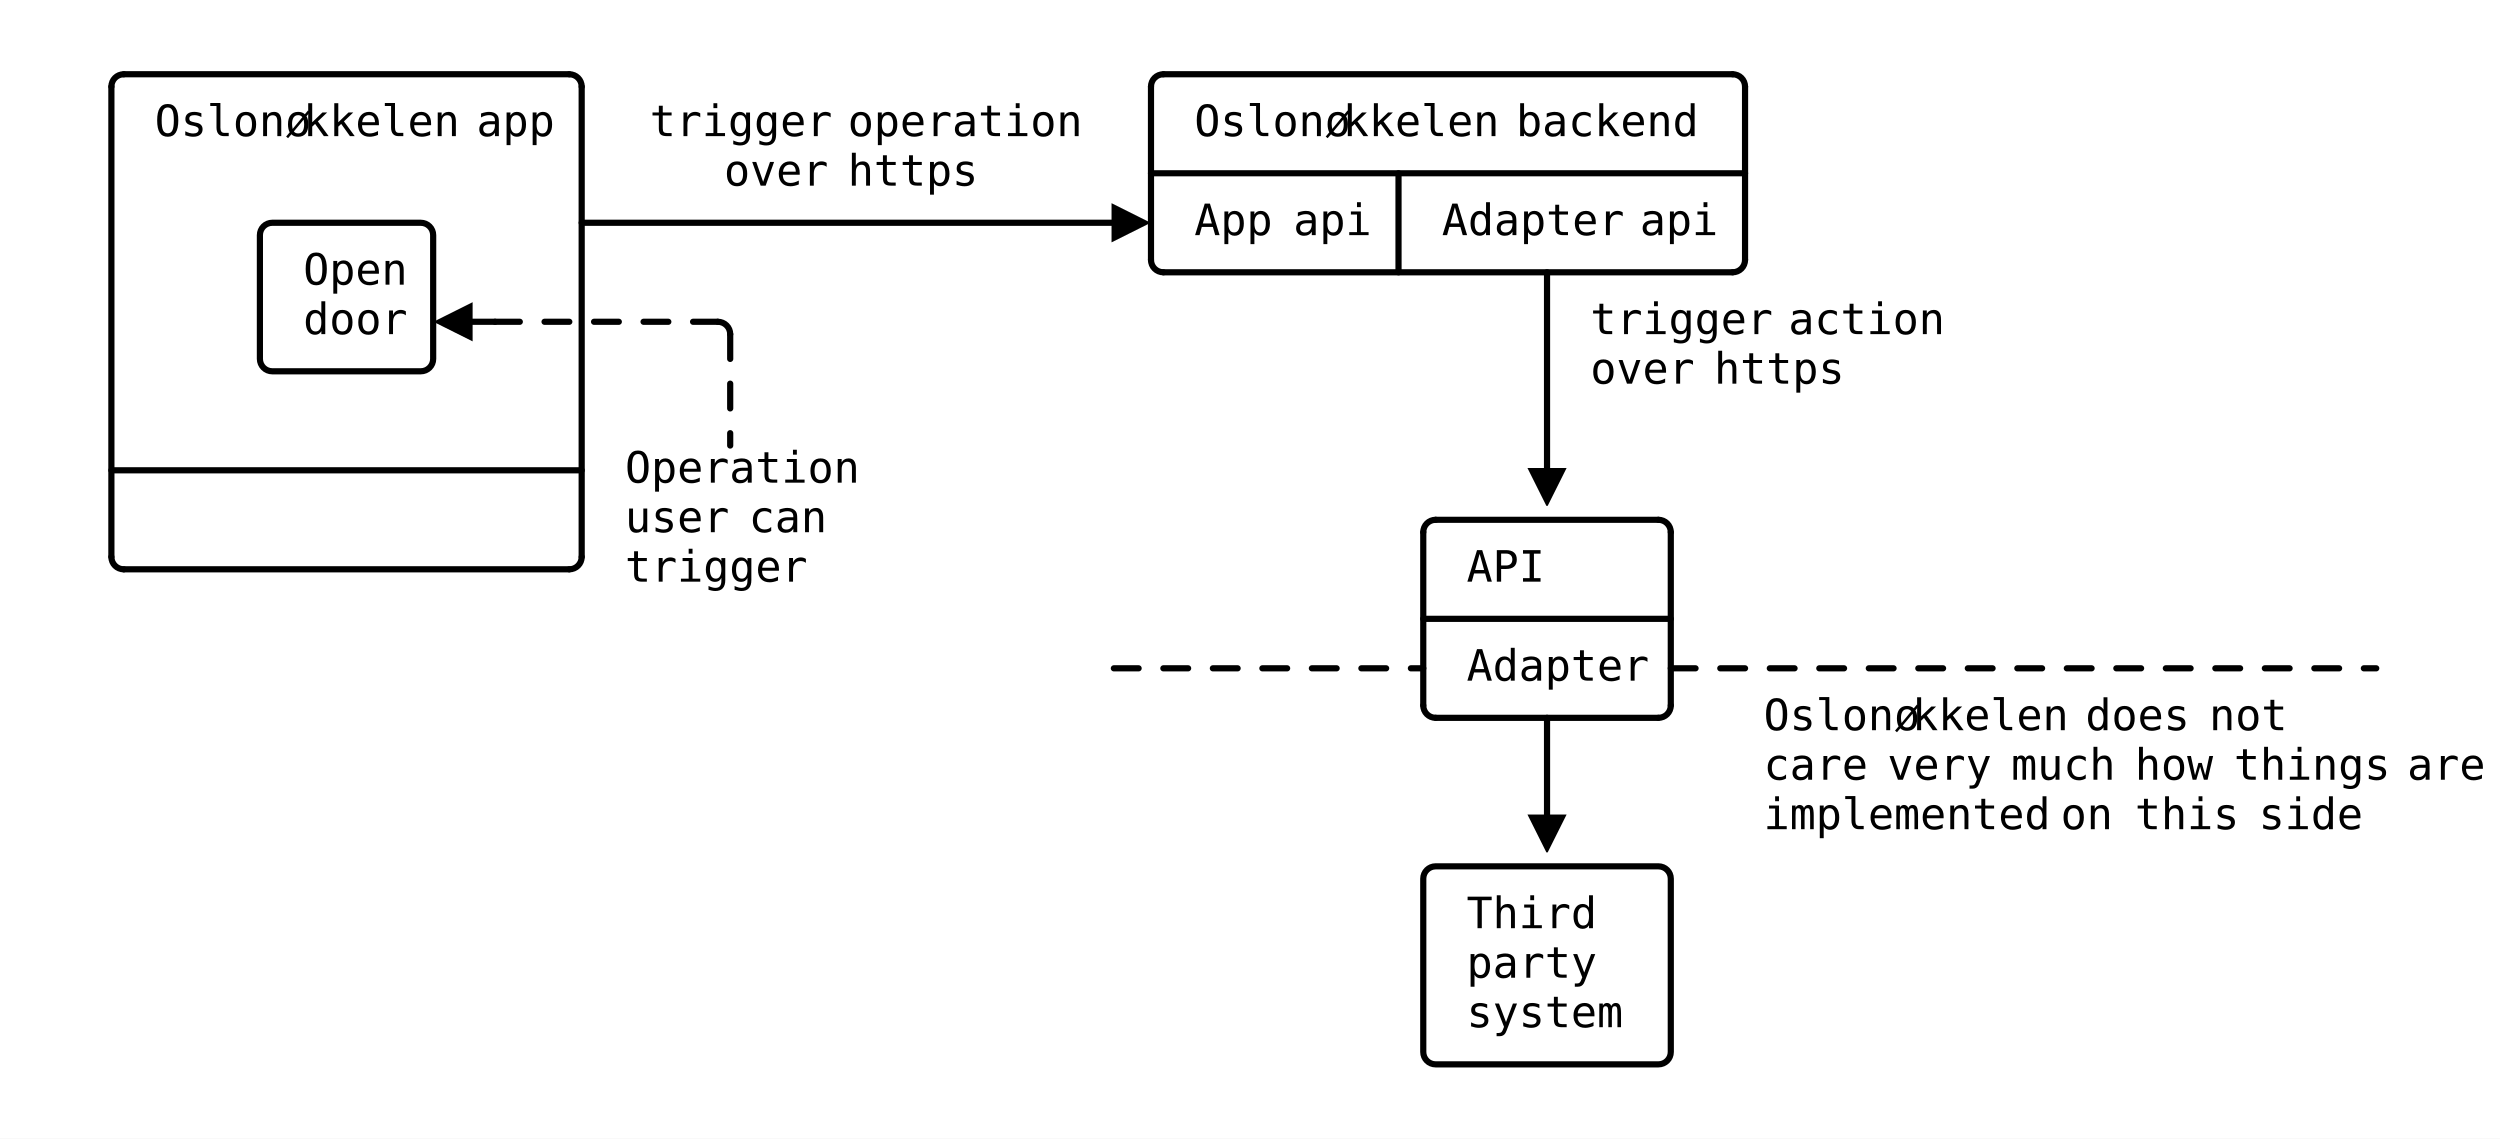
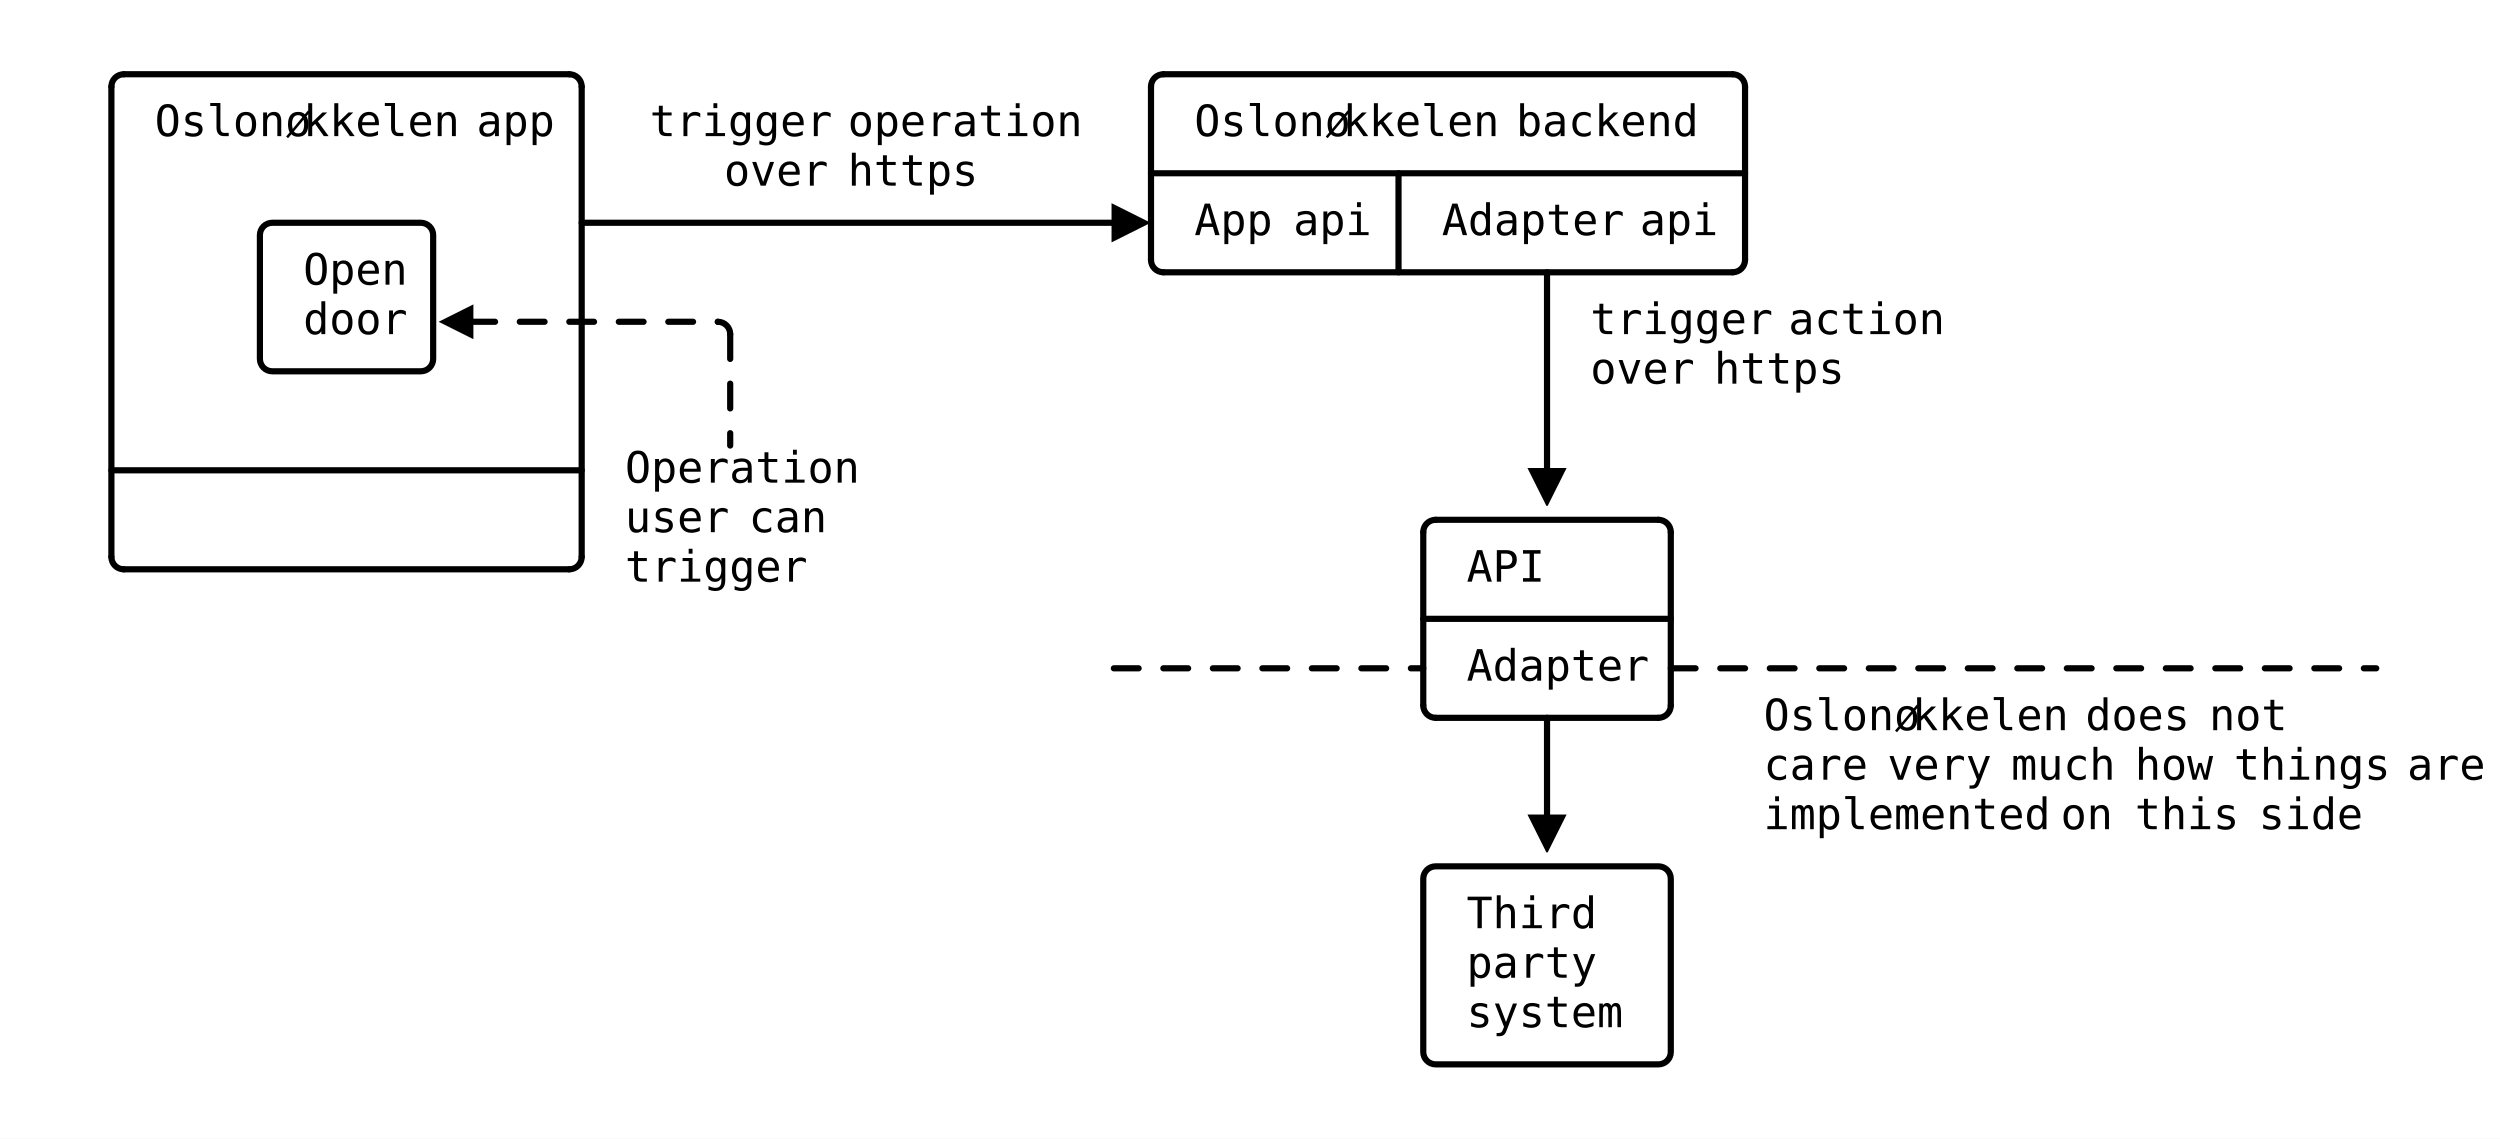
<svg xmlns="http://www.w3.org/2000/svg" height="368" preserveAspectRatio="xMidYMid meet" viewBox="0 0 808 368" width="808">
  <style>line, path, circle,rect,polygon {
                          stroke: black;
                          stroke-width: 2;
                          stroke-opacity: 1;
                          fill-opacity: 1;
                          stroke-linecap: round;
                          stroke-linejoin: miter;
                        }

                    text {
                        fill: black;
                        }
                        rect.backdrop{
                            stroke: none;
                            fill: white;
                        }
                        .broken{
                            stroke-dasharray: 8;
                        }
                        .filled{
                            fill: black;
                        }
                        .bg_filled{
                            fill: white;
                        }
                        .nofill{
                            fill: white;
                        }

                        text {
                         font-family: monospace;
                         font-size: 14px;
                        }

                        .end_marked_arrow{
                            marker-end: url(#arrow);
                         }
                        .start_marked_arrow{
                            marker-start: url(#arrow);
                         }

                        .end_marked_diamond{
                            marker-end: url(#diamond);
                         }
                        .start_marked_diamond{
                            marker-start: url(#diamond);
                         }

                        .end_marked_circle{
                            marker-end: url(#circle);
                         }
                        .start_marked_circle{
                            marker-start: url(#circle);
                         }

                        .end_marked_open_circle{
                            marker-end: url(#open_circle);
                         }
                        .start_marked_open_circle{
                            marker-start: url(#open_circle);
                         }

                        .end_marked_big_open_circle{
                            marker-end: url(#big_open_circle);
                         }
                        .start_marked_big_open_circle{
                            marker-start: url(#big_open_circle);
                         }

                         
                        </style>
  <defs>
    <marker id="arrow" markerHeight="7" markerWidth="7" orient="auto-start-reverse" refX="4" refY="2" viewBox="-2 -2 8 8">
      <polygon points="0,0 0,4 4,2 0,0" />
    </marker>
    <marker id="diamond" markerHeight="7" markerWidth="7" orient="auto-start-reverse" refX="4" refY="2" viewBox="-2 -2 8 8">
      <polygon points="0,2 2,0 4,2 2,4 0,2" />
    </marker>
    <marker id="circle" markerHeight="7" markerWidth="7" orient="auto-start-reverse" refX="4" refY="4" viewBox="0 0 8 8">
      <circle class="filled" cx="4" cy="4" r="2" />
    </marker>
    <marker id="open_circle" markerHeight="7" markerWidth="7" orient="auto-start-reverse" refX="4" refY="4" viewBox="0 0 8 8">
      <circle class="bg_filled" cx="4" cy="4" r="2" />
    </marker>
    <marker id="big_open_circle" markerHeight="7" markerWidth="7" orient="auto-start-reverse" refX="4" refY="4" viewBox="0 0 8 8">
      <circle class="bg_filled" cx="4" cy="4" r="3" />
    </marker>
  </defs>
  <rect class="backdrop" height="368" width="808" x="0" y="0" />
  <rect class="solid nofill" height="48" rx="4" width="56" x="84" y="72" />
  <text x="98" y="92">Open</text>
  <text x="98" y="108">door</text>
  <rect class="solid nofill" height="64" rx="4" width="80" x="460" y="280" />
  <text x="474" y="300">Third</text>
  <text x="474" y="316">party</text>
  <text x="474" y="332">system</text>
  <text x="154" y="44">app</text>
  <text x="210" y="44">trigger</text>
  <text x="274" y="44">operation</text>
  <text x="490" y="44">backend</text>
  <text x="234" y="60">over</text>
  <text x="274" y="60">https</text>
  <line class="solid end_marked_arrow" x1="188" x2="368" y1="72" y2="72" />
  <text x="386" y="76">App</text>
  <text x="418" y="76">api</text>
  <text x="466" y="76">Adapter</text>
  <text x="530" y="76">api</text>
  <line class="solid end_marked_arrow" x1="500" x2="500" y1="88" y2="160" />
-   <line class="broken end_marked_arrow" x1="160" x2="144" y1="104" y2="104" />
+   <polygon class="filled" points="152,100 144,104 152,108" />
  <text x="514" y="108">trigger</text>
  <text x="578" y="108">action</text>
  <text x="514" y="124">over</text>
  <text x="554" y="124">https</text>
  <text x="202" y="156">Operation</text>
  <text x="202" y="172">user</text>
  <text x="242" y="172">can</text>
  <text x="202" y="188">trigger</text>
  <text x="474" y="188">API</text>
  <text x="474" y="220">Adapter</text>
  <line class="solid end_marked_arrow" x1="500" x2="500" y1="232" y2="272" />
  <text x="674" y="236">does</text>
  <text x="714" y="236">not</text>
  <text x="570" y="252">care</text>
  <text x="610" y="252">very</text>
  <text x="650" y="252">much</text>
  <text x="690" y="252">how</text>
  <text x="722" y="252">things</text>
  <text x="570" y="268">implemented</text>
  <text x="666" y="268">on</text>
  <text x="690" y="268">this</text>
  <text x="730" y="268">side</text>
  <text x="778" y="252">are</text>
  <g>
    <path class="nofill" d="M 40,24 A 4,4 0,0,0 36,28" />
    <line class="solid" x1="36" x2="36" y1="28" y2="180" />
    <line class="solid" x1="40" x2="184" y1="24" y2="24" />
    <path class="nofill" d="M 184,24 A 4,4 0,0,1 188,28" />
    <line class="solid" x1="188" x2="188" y1="28" y2="180" />
    <line class="solid" x1="36" x2="188" y1="152" y2="152" />
    <path class="nofill" d="M 36,180 A 4,4 0,0,0 40,184" />
    <line class="solid" x1="40" x2="184" y1="184" y2="184" />
    <path class="nofill" d="M 188,180 A 4,4 0,0,1 184,184" />
  </g>
  <g>
    <path class="nofill" d="M 376,24 A 4,4 0,0,0 372,28" />
    <line class="solid" x1="372" x2="372" y1="28" y2="84" />
    <line class="solid" x1="376" x2="560" y1="24" y2="24" />
    <path class="nofill" d="M 560,24 A 4,4 0,0,1 564,28" />
    <line class="solid" x1="564" x2="564" y1="28" y2="84" />
    <line class="solid" x1="372" x2="564" y1="56" y2="56" />
    <line class="solid" x1="452" x2="452" y1="56" y2="88" />
    <path class="nofill" d="M 372,84 A 4,4 0,0,0 376,88" />
    <line class="solid" x1="376" x2="560" y1="88" y2="88" />
    <path class="nofill" d="M 564,84 A 4,4 0,0,1 560,88" />
  </g>
  <g>
    <text x="50" y="44">Oslonø</text>
    <text x="98" y="44">kkelen</text>
  </g>
  <g>
    <text x="386" y="44">Oslonø</text>
    <text x="434" y="44">kkelen</text>
  </g>
  <g>
-     <line class="broken" x1="160" x2="232" y1="104" y2="104" />
+     <line class="broken" x1="152" x2="232" y1="104" y2="104" />
    <path class="nofill" d="M 232,104 A 4,4 0,0,1 236,108" />
    <line class="broken" x1="236" x2="236" y1="108" y2="144" />
  </g>
  <g>
    <path class="nofill" d="M 464,168 A 4,4 0,0,0 460,172" />
    <line class="solid" x1="460" x2="460" y1="172" y2="228" />
    <line class="solid" x1="464" x2="536" y1="168" y2="168" />
    <path class="nofill" d="M 536,168 A 4,4 0,0,1 540,172" />
    <line class="solid" x1="540" x2="540" y1="172" y2="228" />
    <line class="solid" x1="460" x2="540" y1="200" y2="200" />
    <line class="broken" x1="360" x2="460" y1="216" y2="216" />
    <line class="broken" x1="540" x2="768" y1="216" y2="216" />
    <path class="nofill" d="M 460,228 A 4,4 0,0,0 464,232" />
    <line class="solid" x1="464" x2="536" y1="232" y2="232" />
    <path class="nofill" d="M 540,228 A 4,4 0,0,1 536,232" />
  </g>
  <g>
    <text x="570" y="236">Oslonø</text>
    <text x="618" y="236">kkelen</text>
  </g>
</svg>
